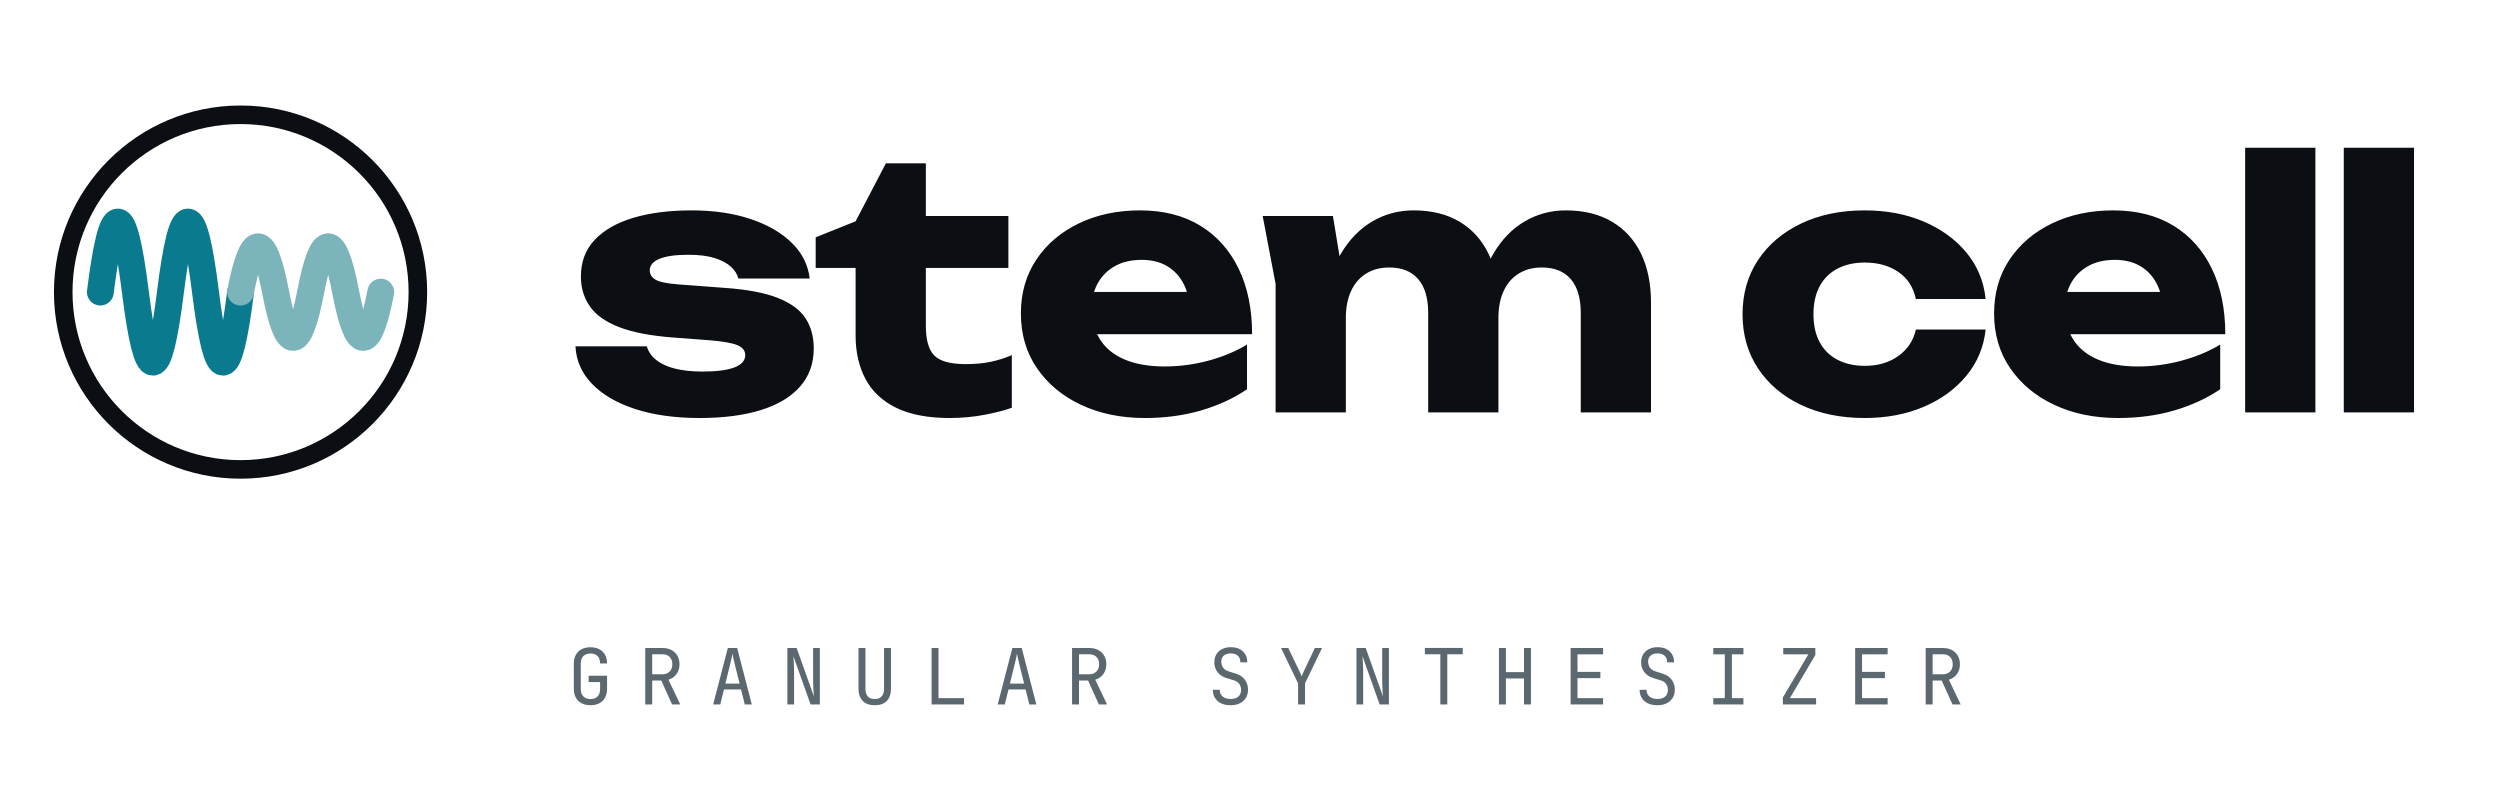
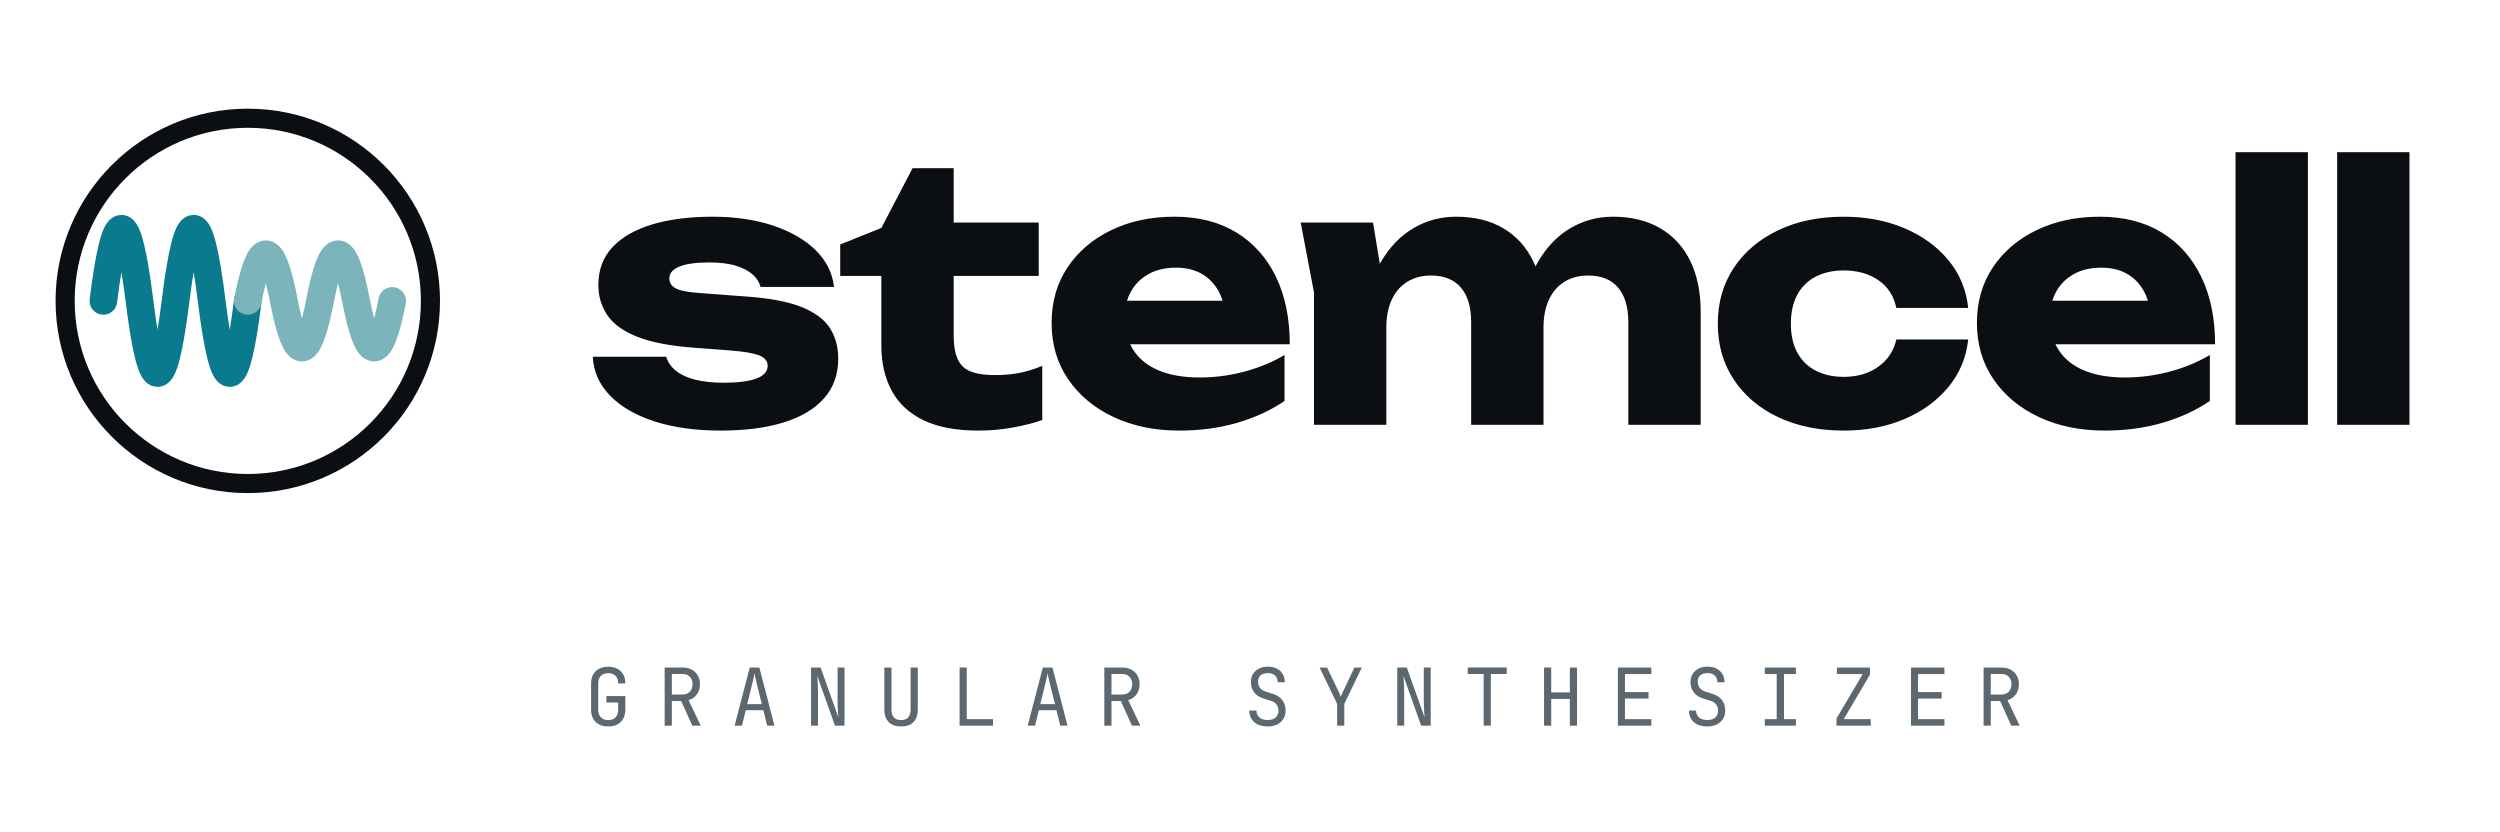
- <svg xmlns="http://www.w3.org/2000/svg" width="582" height="188" viewBox="0 0 582 188">
+ <svg xmlns="http://www.w3.org/2000/svg" width="565" height="188" viewBox="0 0 565 188">
  <g transform="translate(8,8)">
    <g transform="translate(0,12) scale(0.48)">
      <circle cx="100" cy="100" r="86" fill="none" stroke="#0B0E12" stroke-width="9" />
      <path d="M32 100 Q40.5 32 49 100 T66 100 T83 100 T100 100" fill="none" stroke="#0A7A8F" stroke-width="13" stroke-linecap="round" stroke-linejoin="round" />
      <path d="M100 100 Q108.5 56 117 100 T134 100 T151 100 T168 100" fill="none" stroke="#7cb4bc" stroke-width="13" stroke-linecap="round" stroke-linejoin="round" />
    </g>
-     <path d="M181.44 73.088Q181.44 78.368 178.256 81.992Q175.072 85.616 169.128 87.464Q163.184 89.312 154.864 89.312Q146.304 89.312 139.88 87.224Q133.456 85.136 129.832 81.368Q126.208 77.6 125.968 72.624H142.576Q143.104 74.464 144.768 75.8Q146.432 77.136 149.144 77.816Q151.856 78.496 155.568 78.496Q160.464 78.496 162.976 77.536Q165.488 76.576 165.488 74.672Q165.488 73.088 163.6 72.328Q161.712 71.568 157.024 71.2L148.96 70.592Q140.848 70 136.088 68.136Q131.328 66.272 129.28 63.264Q127.232 60.256 127.232 56.384Q127.232 51.216 130.472 47.808Q133.712 44.4 139.504 42.688Q145.296 40.976 153.008 40.976Q160.72 40.976 166.72 42.984Q172.72 44.992 176.336 48.544Q179.952 52.096 180.496 56.848H163.888Q163.52 55.344 162.176 54.104Q160.832 52.864 158.416 52.088Q156 51.312 152.256 51.312Q147.808 51.312 145.536 52.248Q143.264 53.184 143.264 54.928Q143.264 56.352 144.656 57.136Q146.048 57.92 149.952 58.208L160.576 59.008Q168.512 59.552 173.064 61.352Q177.616 63.152 179.528 66.096Q181.44 69.04 181.44 73.088Z M181.888 54.368V47.248L191.184 43.52L198.24 30.016H207.536V42.288H226.752V54.368H207.536V67.872Q207.536 72.784 209.52 74.776Q211.504 76.768 216.832 76.768Q220.16 76.768 222.76 76.2Q225.36 75.632 227.552 74.672V86.928Q225.088 87.824 221.192 88.568Q217.296 89.312 213.104 89.312Q205.552 89.312 200.704 86.968Q195.856 84.624 193.52 80.288Q191.184 75.952 191.184 70.096V54.368Z M258.528 89.312Q250.224 89.312 243.704 86.264Q237.184 83.216 233.424 77.736Q229.664 72.256 229.664 64.992Q229.664 57.808 233.272 52.416Q236.88 47.024 243.168 44Q249.456 40.976 257.392 40.976Q265.568 40.976 271.392 44.52Q277.216 48.064 280.352 54.536Q283.488 61.008 283.488 69.808H242.912V59.968H274.304L268.96 63.408Q268.672 59.936 267.224 57.504Q265.776 55.072 263.408 53.784Q261.04 52.496 257.776 52.496Q254.176 52.496 251.592 53.928Q249.008 55.36 247.592 57.888Q246.176 60.416 246.176 63.728Q246.176 68.048 248.12 71.08Q250.064 74.112 253.856 75.712Q257.648 77.312 263.168 77.312Q268.224 77.312 273.232 75.984Q278.24 74.656 282.304 72.224V82.624Q277.568 85.824 271.56 87.568Q265.552 89.312 258.528 89.312Z M285.952 42.288H302.304L305.312 60.576V88.0H288.96V58.096ZM321.072 40.976Q327.36 40.976 331.776 43.608Q336.192 46.24 338.512 51.048Q340.832 55.856 340.832 62.432V88.0H324.48V64.832Q324.48 59.68 322.152 56.976Q319.824 54.272 315.408 54.272Q312.288 54.272 310.008 55.704Q307.728 57.136 306.52 59.768Q305.312 62.4 305.312 66.016L300.24 63.392Q301.2 56.064 304.152 51.08Q307.104 46.096 311.488 43.536Q315.872 40.976 321.072 40.976ZM356.512 40.976Q362.8 40.976 367.256 43.608Q371.712 46.24 374.032 51.048Q376.352 55.856 376.352 62.432V88.0H360V64.832Q360 59.68 357.672 56.976Q355.344 54.272 350.928 54.272Q347.808 54.272 345.528 55.704Q343.248 57.136 342.04 59.768Q340.832 62.4 340.832 66.016L335.76 63.392Q336.72 56.064 339.648 51.08Q342.576 46.096 346.96 43.536Q351.344 40.976 356.512 40.976Z  M454.256 68.72Q453.6 74.848 449.76 79.488Q445.92 84.128 439.816 86.72Q433.712 89.312 426.112 89.312Q417.696 89.312 411.28 86.264Q404.864 83.216 401.264 77.76Q397.664 72.304 397.664 65.168Q397.664 57.984 401.264 52.552Q404.864 47.12 411.28 44.048Q417.696 40.976 426.112 40.976Q433.712 40.976 439.816 43.568Q445.92 46.16 449.76 50.776Q453.6 55.392 454.256 61.6H438.016Q437.136 57.488 433.928 55.304Q430.72 53.12 426.112 53.12Q422.512 53.12 419.8 54.52Q417.088 55.92 415.632 58.608Q414.176 61.296 414.176 65.168Q414.176 69.008 415.632 71.688Q417.088 74.368 419.8 75.768Q422.512 77.168 426.112 77.168Q430.752 77.168 433.96 74.856Q437.168 72.544 438.016 68.72Z M485.088 89.312Q476.784 89.312 470.264 86.264Q463.744 83.216 459.984 77.736Q456.224 72.256 456.224 64.992Q456.224 57.808 459.832 52.416Q463.44 47.024 469.728 44Q476.016 40.976 483.952 40.976Q492.128 40.976 497.952 44.52Q503.776 48.064 506.912 54.536Q510.048 61.008 510.048 69.808H469.472V59.968H500.864L495.52 63.408Q495.232 59.936 493.784 57.504Q492.336 55.072 489.968 53.784Q487.6 52.496 484.336 52.496Q480.736 52.496 478.152 53.928Q475.568 55.36 474.152 57.888Q472.736 60.416 472.736 63.728Q472.736 68.048 474.68 71.08Q476.624 74.112 480.416 75.712Q484.208 77.312 489.728 77.312Q494.784 77.312 499.792 75.984Q504.8 74.656 508.864 72.224V82.624Q504.128 85.824 498.12 87.568Q492.112 89.312 485.088 89.312Z M514.672 26.4H531.024V88.0H514.672Z M537.632 26.4H553.984V88.0H537.632Z" fill="#0B0E12" />
+     <path d="M181.44 73.088Q181.44 78.368 178.256 81.992Q175.072 85.616 169.128 87.464Q163.184 89.312 154.864 89.312Q146.304 89.312 139.88 87.224Q133.456 85.136 129.832 81.368Q126.208 77.6 125.968 72.624H142.576Q143.104 74.464 144.768 75.8Q146.432 77.136 149.144 77.816Q151.856 78.496 155.568 78.496Q160.464 78.496 162.976 77.536Q165.488 76.576 165.488 74.672Q165.488 73.088 163.6 72.328Q161.712 71.568 157.024 71.2L148.96 70.592Q140.848 70 136.088 68.136Q131.328 66.272 129.28 63.264Q127.232 60.256 127.232 56.384Q127.232 51.216 130.472 47.808Q133.712 44.4 139.504 42.688Q145.296 40.976 153.008 40.976Q160.72 40.976 166.72 42.984Q172.72 44.992 176.336 48.544Q179.952 52.096 180.496 56.848H163.888Q163.52 55.344 162.176 54.104Q160.832 52.864 158.416 52.088Q156 51.312 152.256 51.312Q147.808 51.312 145.536 52.248Q143.264 53.184 143.264 54.928Q143.264 56.352 144.656 57.136Q146.048 57.92 149.952 58.208L160.576 59.008Q168.512 59.552 173.064 61.352Q177.616 63.152 179.528 66.096Q181.44 69.04 181.44 73.088Z M181.888 54.368V47.248L191.184 43.52L198.24 30.016H207.536V42.288H226.752V54.368H207.536V67.872Q207.536 72.784 209.52 74.776Q211.504 76.768 216.832 76.768Q220.16 76.768 222.76 76.2Q225.36 75.632 227.552 74.672V86.928Q225.088 87.824 221.192 88.568Q217.296 89.312 213.104 89.312Q205.552 89.312 200.704 86.968Q195.856 84.624 193.52 80.288Q191.184 75.952 191.184 70.096V54.368Z M258.528 89.312Q250.224 89.312 243.704 86.264Q237.184 83.216 233.424 77.736Q229.664 72.256 229.664 64.992Q229.664 57.808 233.272 52.416Q236.88 47.024 243.168 44Q249.456 40.976 257.392 40.976Q265.568 40.976 271.392 44.52Q277.216 48.064 280.352 54.536Q283.488 61.008 283.488 69.808H242.912V59.968H274.304L268.96 63.408Q268.672 59.936 267.224 57.504Q265.776 55.072 263.408 53.784Q261.04 52.496 257.776 52.496Q254.176 52.496 251.592 53.928Q249.008 55.36 247.592 57.888Q246.176 60.416 246.176 63.728Q246.176 68.048 248.12 71.08Q250.064 74.112 253.856 75.712Q257.648 77.312 263.168 77.312Q268.224 77.312 273.232 75.984Q278.24 74.656 282.304 72.224V82.624Q277.568 85.824 271.56 87.568Q265.552 89.312 258.528 89.312Z M285.952 42.288H302.304L305.312 60.576V88.0H288.96V58.096ZM321.072 40.976Q327.36 40.976 331.776 43.608Q336.192 46.24 338.512 51.048Q340.832 55.856 340.832 62.432V88.0H324.48V64.832Q324.48 59.68 322.152 56.976Q319.824 54.272 315.408 54.272Q312.288 54.272 310.008 55.704Q307.728 57.136 306.52 59.768Q305.312 62.4 305.312 66.016L300.24 63.392Q301.2 56.064 304.152 51.08Q307.104 46.096 311.488 43.536Q315.872 40.976 321.072 40.976ZM356.512 40.976Q362.8 40.976 367.256 43.608Q371.712 46.24 374.032 51.048Q376.352 55.856 376.352 62.432V88.0H360V64.832Q360 59.68 357.672 56.976Q355.344 54.272 350.928 54.272Q347.808 54.272 345.528 55.704Q343.248 57.136 342.04 59.768Q340.832 62.4 340.832 66.016L335.76 63.392Q336.72 56.064 339.648 51.08Q342.576 46.096 346.96 43.536Q351.344 40.976 356.512 40.976Z M436.816 68.72Q436.16 74.848 432.32 79.488Q428.48 84.128 422.376 86.72Q416.272 89.312 408.672 89.312Q400.256 89.312 393.84 86.264Q387.424 83.216 383.824 77.76Q380.224 72.304 380.224 65.168Q380.224 57.984 383.824 52.552Q387.424 47.12 393.84 44.048Q400.256 40.976 408.672 40.976Q416.272 40.976 422.376 43.568Q428.48 46.16 432.32 50.776Q436.16 55.392 436.816 61.6H420.576Q419.696 57.488 416.488 55.304Q413.28 53.12 408.672 53.12Q405.072 53.12 402.36 54.52Q399.648 55.92 398.192 58.608Q396.736 61.296 396.736 65.168Q396.736 69.008 398.192 71.688Q399.648 74.368 402.36 75.768Q405.072 77.168 408.672 77.168Q413.312 77.168 416.52 74.856Q419.728 72.544 420.576 68.72Z M467.648 89.312Q459.344 89.312 452.824 86.264Q446.304 83.216 442.544 77.736Q438.784 72.256 438.784 64.992Q438.784 57.808 442.392 52.416Q446.0 47.024 452.288 44Q458.576 40.976 466.512 40.976Q474.688 40.976 480.512 44.52Q486.336 48.064 489.472 54.536Q492.608 61.008 492.608 69.808H452.032V59.968H483.424L478.08 63.408Q477.792 59.936 476.344 57.504Q474.896 55.072 472.528 53.784Q470.16 52.496 466.896 52.496Q463.296 52.496 460.712 53.928Q458.128 55.36 456.712 57.888Q455.296 60.416 455.296 63.728Q455.296 68.048 457.24 71.08Q459.184 74.112 462.976 75.712Q466.768 77.312 472.288 77.312Q477.344 77.312 482.352 75.984Q487.36 74.656 491.424 72.224V82.624Q486.688 85.824 480.68 87.568Q474.672 89.312 467.648 89.312Z M497.232 26.4H513.584V88.0H497.232Z M520.192 26.4H536.544V88.0H520.192Z" fill="#0B0E12" />
    <path d="M129.472 156.18Q128.284 156.18 127.411 155.73Q126.538 155.28 126.061 154.425Q125.584 153.57 125.584 152.4V146.46Q125.584 145.272 126.061 144.426Q126.538 143.58 127.411 143.13Q128.284 142.68 129.472 142.68Q130.66 142.68 131.524 143.139Q132.388 143.598 132.856 144.444Q133.324 145.29 133.324 146.46H131.704Q131.704 145.344 131.119 144.741Q130.534 144.138 129.472 144.138Q128.41 144.138 127.807 144.732Q127.204 145.326 127.204 146.442V152.4Q127.204 153.516 127.807 154.128Q128.41 154.74 129.472 154.74Q130.534 154.74 131.119 154.128Q131.704 153.516 131.704 152.4V150.78H129.04V149.304H133.324V152.4Q133.324 153.552 132.856 154.407Q132.388 155.262 131.524 155.721Q130.66 156.18 129.472 156.18Z M142.216 156.0V142.86H146.284Q147.454 142.86 148.336 143.337Q149.218 143.814 149.704 144.66Q150.19 145.506 150.19 146.64Q150.19 147.972 149.497 148.926Q148.804 149.88 147.616 150.24L150.37 156.0H148.462L145.942 150.42H143.836V156.0ZM143.836 148.962H146.284Q147.292 148.962 147.904 148.323Q148.516 147.684 148.516 146.64Q148.516 145.578 147.904 144.948Q147.292 144.318 146.284 144.318H143.836Z M158.02 156.0 161.44 142.86H163.618L167.02 156.0H165.382L164.518 152.508H160.54L159.676 156.0ZM160.864 151.14H164.176L163.168 147.09Q162.88 145.938 162.718 145.164Q162.556 144.39 162.52 144.156Q162.484 144.39 162.322 145.164Q162.16 145.938 161.872 147.072Z M175.3 156.0V142.86H177.46L181.474 154.11Q181.438 153.66 181.393 153.003Q181.348 152.346 181.321 151.617Q181.294 150.888 181.294 150.24V142.86H182.86V156.0H180.7L176.704 144.75Q176.74 145.182 176.776 145.839Q176.812 146.496 176.839 147.225Q176.866 147.954 176.866 148.62V156.0Z M195.64 156.18Q193.804 156.18 192.832 155.163Q191.86 154.146 191.86 152.4V142.86H193.48V152.4Q193.48 153.48 194.011 154.11Q194.542 154.74 195.64 154.74Q196.72 154.74 197.26 154.11Q197.8 153.48 197.8 152.4V142.86H199.42V152.4Q199.42 154.164 198.457 155.172Q197.494 156.18 195.64 156.18Z M208.87 156.0V142.86H210.49V154.524H216.43V156.0Z M224.26 156.0 227.68 142.86H229.858L233.26 156.0H231.622L230.758 152.508H226.78L225.916 156.0ZM227.104 151.14H230.416L229.408 147.09Q229.12 145.938 228.958 145.164Q228.796 144.39 228.76 144.156Q228.724 144.39 228.562 145.164Q228.4 145.938 228.112 147.072Z M241.576 156.0V142.86H245.644Q246.814 142.86 247.696 143.337Q248.578 143.814 249.064 144.66Q249.55 145.506 249.55 146.64Q249.55 147.972 248.857 148.926Q248.164 149.88 246.976 150.24L249.73 156.0H247.822L245.302 150.42H243.196V156.0ZM243.196 148.962H245.644Q246.652 148.962 247.264 148.323Q247.876 147.684 247.876 146.64Q247.876 145.578 247.264 144.948Q246.652 144.318 245.644 144.318H243.196Z  M278.512 156.18Q277.216 156.18 276.289 155.748Q275.362 155.316 274.858 154.506Q274.354 153.696 274.336 152.58H275.956Q275.956 153.57 276.631 154.146Q277.306 154.722 278.512 154.722Q279.646 154.722 280.285 154.164Q280.924 153.606 280.924 152.616Q280.924 151.824 280.501 151.23Q280.078 150.636 279.286 150.402L277.504 149.844Q276.154 149.43 275.425 148.458Q274.696 147.486 274.696 146.172Q274.696 145.11 275.173 144.327Q275.65 143.544 276.514 143.103Q277.378 142.662 278.548 142.662Q280.276 142.662 281.32 143.625Q282.364 144.588 282.382 146.19H280.762Q280.762 145.218 280.177 144.669Q279.592 144.12 278.53 144.12Q277.486 144.12 276.901 144.624Q276.316 145.128 276.316 146.028Q276.316 146.838 276.748 147.432Q277.18 148.026 277.99 148.278L279.79 148.854Q281.104 149.268 281.824 150.258Q282.544 151.248 282.544 152.58Q282.544 153.66 282.04 154.47Q281.536 155.28 280.627 155.73Q279.718 156.18 278.512 156.18Z M294.19 156.0V151.086L290.23 142.86H291.904L294.514 148.26Q294.73 148.71 294.856 149.025Q294.982 149.34 295.018 149.484Q295.054 149.34 295.189 149.025Q295.324 148.71 295.54 148.26L298.096 142.86H299.77L295.81 151.086V156.0Z M307.78 156.0V142.86H309.94L313.954 154.11Q313.918 153.66 313.873 153.003Q313.828 152.346 313.801 151.617Q313.774 150.888 313.774 150.24V142.86H315.34V156.0H313.18L309.184 144.75Q309.22 145.182 309.256 145.839Q309.292 146.496 309.319 147.225Q309.346 147.954 309.346 148.62V156.0Z M327.31 156.0V144.318H323.71V142.842H332.53V144.318H328.93V156.0Z M340.954 156.0V142.86H342.574V148.476H346.786V142.86H348.406V156.0H346.786V149.952H342.574V156.0Z M357.64 156.0V142.86H365.2V144.336H359.242V148.404H364.57V149.862H359.242V154.524H365.2V156.0Z M377.872 156.18Q376.576 156.18 375.649 155.748Q374.722 155.316 374.218 154.506Q373.714 153.696 373.696 152.58H375.316Q375.316 153.57 375.991 154.146Q376.666 154.722 377.872 154.722Q379.006 154.722 379.645 154.164Q380.284 153.606 380.284 152.616Q380.284 151.824 379.861 151.23Q379.438 150.636 378.646 150.402L376.864 149.844Q375.514 149.43 374.785 148.458Q374.056 147.486 374.056 146.172Q374.056 145.11 374.533 144.327Q375.01 143.544 375.874 143.103Q376.738 142.662 377.908 142.662Q379.636 142.662 380.68 143.625Q381.724 144.588 381.742 146.19H380.122Q380.122 145.218 379.537 144.669Q378.952 144.12 377.89 144.12Q376.846 144.12 376.261 144.624Q375.676 145.128 375.676 146.028Q375.676 146.838 376.108 147.432Q376.54 148.026 377.35 148.278L379.15 148.854Q380.464 149.268 381.184 150.258Q381.904 151.248 381.904 152.58Q381.904 153.66 381.4 154.47Q380.896 155.28 379.987 155.73Q379.078 156.18 377.872 156.18Z M390.85 156.0V154.524H393.532V144.336H390.85V142.86H397.87V144.336H395.188V154.524H397.87V156.0Z M407.05 156.0V154.38L412.972 144.336H407.14V142.86H414.61V144.48L408.688 154.524H414.79V156.0Z M423.88 156.0V142.86H431.44V144.336H425.482V148.404H430.81V149.862H425.482V154.524H431.44V156.0Z M440.296 156.0V142.86H444.364Q445.534 142.86 446.416 143.337Q447.298 143.814 447.784 144.66Q448.27 145.506 448.27 146.64Q448.27 147.972 447.577 148.926Q446.884 149.88 445.696 150.24L448.45 156.0H446.542L444.022 150.42H441.916V156.0ZM441.916 148.962H444.364Q445.372 148.962 445.984 148.323Q446.596 147.684 446.596 146.64Q446.596 145.578 445.984 144.948Q445.372 144.318 444.364 144.318H441.916Z" fill="#5C6870" />
  </g>
</svg>
